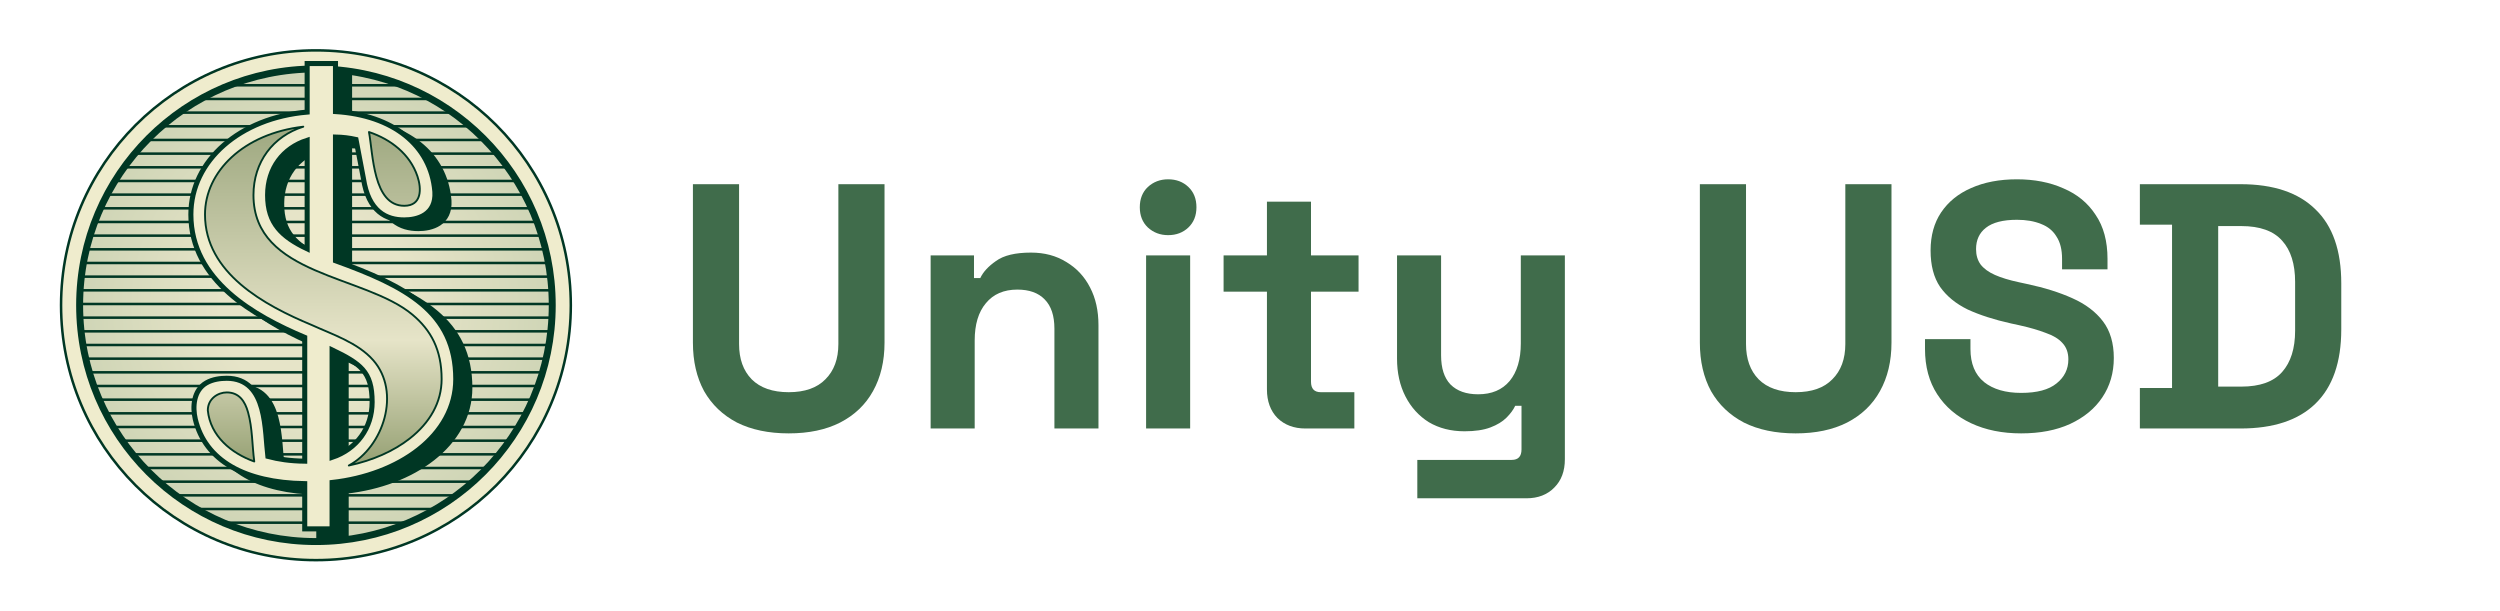
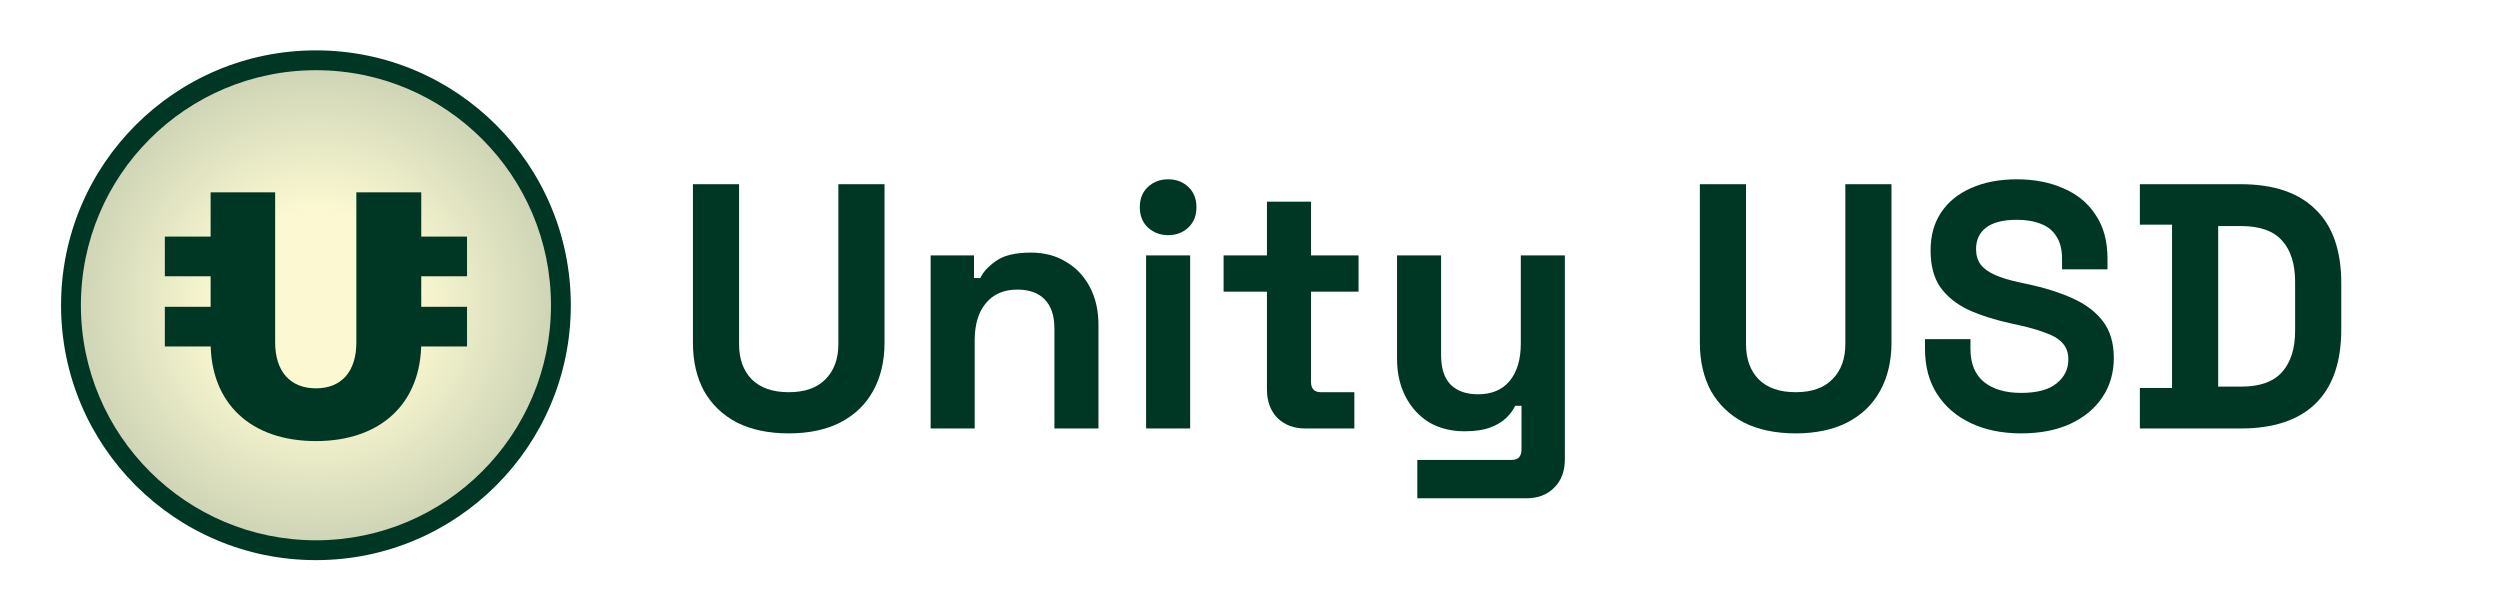
<svg xmlns="http://www.w3.org/2000/svg" width="1638" height="400" viewBox="0 0 1638 400" fill="none">
-   <circle cx="207" cy="200" r="167" fill="#EFECCD" stroke="#003724" stroke-width="1.657" />
-   <ellipse cx="207" cy="200" rx="154.829" ry="154.829" fill="url(#paint0_radial_923_8083)" stroke="#003724" stroke-width="4.558" />
-   <mask id="mask0_923_8083" style="mask-type:alpha" maskUnits="userSpaceOnUse" x="52" y="45" width="310" height="310">
-     <ellipse cx="207.001" cy="200" rx="154.829" ry="154.829" fill="#E6E4C8" />
-   </mask>
-   <g mask="url(#mask0_923_8083)">
-     <line x1="39.847" y1="55.879" x2="374.04" y2="55.879" stroke="#003724" stroke-width="1.657" />
-     <line x1="39.847" y1="64.836" x2="374.04" y2="64.836" stroke="#003724" stroke-width="1.657" />
-     <line x1="39.847" y1="73.791" x2="374.04" y2="73.791" stroke="#003724" stroke-width="1.657" />
-     <line x1="39.847" y1="82.748" x2="374.04" y2="82.748" stroke="#003724" stroke-width="1.657" />
-     <line x1="39.847" y1="91.702" x2="374.04" y2="91.702" stroke="#003724" stroke-width="1.657" />
-     <line x1="39.847" y1="109.615" x2="374.04" y2="109.615" stroke="#003724" stroke-width="1.657" />
-     <line x1="39.847" y1="127.527" x2="374.04" y2="127.527" stroke="#003724" stroke-width="1.657" />
-     <line x1="39.847" y1="100.658" x2="374.04" y2="100.658" stroke="#003724" stroke-width="1.657" />
-     <line x1="39.847" y1="118.569" x2="374.04" y2="118.569" stroke="#003724" stroke-width="1.657" />
-     <line x1="39.847" y1="136.482" x2="374.04" y2="136.482" stroke="#003724" stroke-width="1.657" />
-     <line x1="39.847" y1="145.435" x2="374.04" y2="145.435" stroke="#003724" stroke-width="1.657" />
-     <line x1="39.847" y1="154.394" x2="374.04" y2="154.394" stroke="#003724" stroke-width="1.657" />
-     <line x1="39.847" y1="163.348" x2="374.04" y2="163.348" stroke="#003724" stroke-width="1.657" />
-     <line x1="39.847" y1="172.301" x2="374.04" y2="172.301" stroke="#003724" stroke-width="1.657" />
-     <line x1="39.847" y1="181.261" x2="374.04" y2="181.261" stroke="#003724" stroke-width="1.657" />
-     <line x1="39.847" y1="190.214" x2="374.04" y2="190.214" stroke="#003724" stroke-width="1.657" />
-     <line x1="39.847" y1="199.172" x2="374.04" y2="199.172" stroke="#003724" stroke-width="1.657" />
-     <line x1="39.847" y1="208.127" x2="374.04" y2="208.127" stroke="#003724" stroke-width="1.657" />
-     <line x1="39.847" y1="217.08" x2="374.04" y2="217.08" stroke="#003724" stroke-width="1.657" />
-     <line x1="39.847" y1="226.039" x2="374.04" y2="226.039" stroke="#003724" stroke-width="1.657" />
-     <line x1="39.847" y1="234.994" x2="374.04" y2="234.994" stroke="#003724" stroke-width="1.657" />
-     <line x1="39.847" y1="243.947" x2="374.04" y2="243.947" stroke="#003724" stroke-width="1.657" />
-     <line x1="39.847" y1="252.905" x2="374.04" y2="252.905" stroke="#003724" stroke-width="1.657" />
-     <line x1="39.847" y1="324.55" x2="374.04" y2="324.55" stroke="#003724" stroke-width="1.657" />
-     <line x1="39.847" y1="261.861" x2="374.04" y2="261.861" stroke="#003724" stroke-width="1.657" />
-     <line x1="39.847" y1="288.727" x2="374.04" y2="288.727" stroke="#003724" stroke-width="1.657" />
-     <line x1="39.847" y1="297.68" x2="374.04" y2="297.68" stroke="#003724" stroke-width="1.657" />
-     <line x1="39.847" y1="306.637" x2="374.04" y2="306.637" stroke="#003724" stroke-width="1.657" />
-     <line x1="39.847" y1="270.812" x2="374.04" y2="270.812" stroke="#003724" stroke-width="1.657" />
-     <line x1="39.847" y1="333.504" x2="374.04" y2="333.504" stroke="#003724" stroke-width="1.657" />
-     <line x1="39.847" y1="279.771" x2="374.04" y2="279.771" stroke="#003724" stroke-width="1.657" />
-     <line x1="39.847" y1="315.592" x2="374.04" y2="315.592" stroke="#003724" stroke-width="1.657" />
-     <line x1="39.847" y1="342.458" x2="374.04" y2="342.458" stroke="#003724" stroke-width="1.657" />
-   </g>
-   <path d="M229.035 47.322V78.765C247.958 79.946 263.494 85.477 274.679 94.421C286.018 103.488 292.8 115.997 294.103 130.763L294.161 131.468L294.162 131.482L294.163 131.494C294.598 138.794 291.811 143.507 287.612 146.298C283.546 149 278.356 149.772 274.081 149.772C268.446 149.772 262.532 148.528 257.604 144.378C252.679 140.231 248.977 133.382 247.347 122.659L242.472 97.067C238.075 96.094 233.846 95.561 229.035 95.462V176.498C252.027 184.808 271.588 193.143 285.453 204.778C299.65 216.693 307.841 232.037 307.841 254.084C307.841 272.654 298.374 288.546 283.371 300.299C268.714 311.78 248.719 319.37 226.81 321.804V352.172H208.88V322.585C189.087 322.254 172.938 318.463 160.866 311.479C148.416 304.276 140.363 293.71 137.173 280.26C136.217 276.225 135.932 271.552 136.913 267.268C137.899 262.96 140.196 258.95 144.458 256.524C148.596 254.168 153.604 253.526 157.798 253.526C164.511 253.526 169.537 255.712 173.252 259.39C176.92 263.019 179.187 267.979 180.674 273.335C182.164 278.7 182.909 284.606 183.433 290.246C183.922 295.503 184.215 300.438 184.722 304.708C191.805 306.6 199.467 307.723 208.88 307.841V226.733C191.961 219.621 173.56 210.332 159.275 197.6C144.67 184.582 134.28 167.88 134.28 146.208C134.28 110.81 166.572 82.861 210.469 79.117V47.322H229.035ZM226.81 305.359C242.992 299.943 253.042 286.106 253.042 269.162C253.042 258.894 251.102 252.682 246.784 247.777C242.689 243.127 236.333 239.488 226.81 234.925V305.359ZM210.469 97.59C194.591 102.688 184.555 115.958 184.555 133.499C184.555 142.889 186.853 149.722 191.408 155.285C195.634 160.447 201.907 164.643 210.469 168.711V97.59Z" fill="#003724" stroke="#003724" stroke-width="3.315" />
-   <path d="M219.81 41.646V73.088C238.734 74.269 254.269 79.8 265.455 88.744C276.794 97.812 283.576 110.321 284.879 125.086L284.936 125.791L284.937 125.805L284.938 125.818C285.374 133.117 282.587 137.83 278.387 140.621C274.321 143.324 269.132 144.095 264.856 144.095C259.222 144.095 253.307 142.851 248.38 138.701C243.455 134.554 239.753 127.706 238.123 116.983L233.248 91.39C228.85 90.417 224.622 89.884 219.81 89.785V170.821C242.802 179.131 262.364 187.466 276.228 199.102C290.426 211.017 298.617 226.36 298.617 248.407C298.617 266.977 289.15 282.869 274.146 294.622C259.49 306.103 239.495 313.693 217.586 316.127V346.495H199.656V316.908C179.863 316.577 163.714 312.786 151.641 305.802C139.192 298.6 131.139 288.033 127.949 274.583C126.992 270.549 126.707 265.876 127.688 261.591C128.675 257.284 130.972 253.273 135.234 250.847C139.372 248.492 144.38 247.849 148.574 247.849C155.286 247.849 160.313 250.036 164.028 253.713C167.695 257.343 169.963 262.302 171.45 267.658C172.94 273.023 173.684 278.929 174.209 284.569C174.697 289.827 174.99 294.761 175.498 299.031C182.581 300.923 190.242 302.046 199.656 302.164V221.056C182.736 213.945 164.336 204.655 150.051 191.923C135.445 178.905 125.055 162.203 125.055 140.531C125.055 105.133 157.347 77.184 201.245 73.441V41.646H219.81ZM217.586 299.683C233.767 294.267 243.818 280.429 243.818 263.485C243.818 253.217 241.877 247.005 237.559 242.101C233.465 237.45 227.109 233.811 217.586 229.248V299.683ZM201.245 91.913C185.366 97.011 175.331 110.281 175.331 127.822C175.331 137.212 177.628 144.046 182.183 149.609C186.409 154.77 192.683 158.966 201.245 163.034V91.913Z" fill="#EFECCD" stroke="#003724" stroke-width="3.315" />
-   <path d="M198.717 83.002C178.919 89.229 166.069 106.057 166.069 127.826C166.069 180.946 238.963 179.922 270.274 206.199C282.433 216.403 289.356 229.176 289.356 248.411C289.356 263.522 281.728 276.921 268.435 287.335C257.972 295.531 244.168 301.699 228.553 305.003C251.274 292.761 262.903 256.876 244.51 235.984C234.382 224.48 217.895 219.17 204.238 212.939C173.353 200.07 134.315 178.993 134.315 140.534C134.315 112.436 159.609 87.539 198.717 83.002Z" fill="url(#paint1_linear_923_8083)" />
-   <path d="M148.573 257.112C156.691 257.112 160.522 262.922 162.526 270.139C165.437 280.621 165.177 291.658 166.589 302.376C151.518 296.982 137.812 285.682 136.155 268.871C136.155 261.323 142.752 257.112 148.573 257.112Z" fill="url(#paint2_linear_923_8083)" />
-   <path d="M241.743 86.5C255.936 91.239 268.588 100.892 273.503 115.483C276.238 123.603 276.484 134.837 264.856 134.837C244.414 134.837 244.459 100.759 241.743 86.5Z" fill="url(#paint3_linear_923_8083)" />
-   <path d="M198.717 83.002C178.919 89.229 166.069 106.057 166.069 127.826C166.069 180.946 238.963 179.922 270.274 206.199C282.433 216.403 289.356 229.176 289.356 248.411C289.356 263.522 281.728 276.921 268.435 287.335C257.972 295.531 244.168 301.699 228.553 305.003C251.274 292.761 262.903 256.876 244.51 235.984C234.382 224.48 217.895 219.17 204.238 212.939C173.353 200.07 134.315 178.993 134.315 140.534C134.315 112.436 159.609 87.539 198.717 83.002Z" stroke="#003724" stroke-width="1.243" stroke-linejoin="round" />
-   <path d="M148.573 257.112C156.691 257.112 160.522 262.922 162.526 270.139C165.437 280.621 165.177 291.658 166.589 302.376C151.518 296.982 137.812 285.682 136.155 268.871C136.155 261.323 142.752 257.112 148.573 257.112Z" stroke="#003724" stroke-width="1.243" stroke-linejoin="round" />
-   <path d="M241.743 86.5C255.936 91.239 268.588 100.892 273.503 115.483C276.238 123.603 276.484 134.837 264.856 134.837C244.414 134.837 244.459 100.759 241.743 86.5Z" stroke="#003724" stroke-width="1.243" stroke-linejoin="round" />
-   <path d="M1402.04 280.748V254.222H1423.12V147.207H1402.04V120.682H1468.02C1489.56 120.682 1505.9 126.17 1517.05 137.146C1528.35 147.969 1534 164.128 1534 185.623V215.807C1534 237.301 1528.35 253.536 1517.05 264.512C1505.9 275.336 1489.56 280.748 1468.02 280.748H1402.04ZM1453.36 253.308H1468.48C1480.7 253.308 1489.63 250.106 1495.28 243.704C1500.93 237.301 1503.76 228.307 1503.76 216.721V184.708C1503.76 172.97 1500.93 163.976 1495.28 157.726C1489.63 151.323 1480.7 148.122 1468.48 148.122H1453.36V253.308Z" fill="#406C4B" />
-   <path d="M1324.26 283.949C1311.89 283.949 1300.97 281.738 1291.5 277.317C1282.03 272.897 1274.62 266.57 1269.28 258.338C1263.93 250.106 1261.26 240.197 1261.26 228.612V222.209H1291.04V228.612C1291.04 238.216 1294.02 245.457 1299.98 250.335C1305.93 255.061 1314.03 257.424 1324.26 257.424C1334.64 257.424 1342.36 255.366 1347.4 251.25C1352.59 247.134 1355.19 241.874 1355.19 235.472C1355.19 231.051 1353.89 227.468 1351.29 224.724C1348.85 221.98 1345.18 219.77 1340.3 218.093C1335.56 216.264 1329.76 214.587 1322.88 213.063L1317.62 211.919C1306.62 209.48 1297.15 206.431 1289.21 202.773C1281.42 198.962 1275.39 194.007 1271.11 187.909C1266.99 181.812 1264.92 173.885 1264.92 164.128C1264.92 154.372 1267.22 146.064 1271.8 139.204C1276.53 132.191 1283.1 126.856 1291.5 123.197C1300.05 119.386 1310.06 117.48 1321.51 117.48C1332.96 117.48 1343.12 119.462 1351.98 123.426C1360.99 127.237 1368.02 133.03 1373.06 140.804C1378.25 148.426 1380.84 158.03 1380.84 169.616V176.476H1351.06V169.616C1351.06 163.518 1349.84 158.64 1347.4 154.982C1345.11 151.17 1341.75 148.426 1337.32 146.75C1332.89 144.92 1327.62 144.006 1321.51 144.006C1312.35 144.006 1305.55 145.759 1301.12 149.265C1296.84 152.619 1294.71 157.268 1294.71 163.214C1294.71 167.177 1295.7 170.531 1297.68 173.275C1299.82 176.019 1302.95 178.305 1307.08 180.135C1311.2 181.964 1316.47 183.565 1322.88 184.937L1328.15 186.08C1339.61 188.519 1349.54 191.644 1357.94 195.455C1366.49 199.266 1373.13 204.297 1377.87 210.547C1382.6 216.797 1384.97 224.801 1384.97 234.557C1384.97 244.313 1382.45 252.926 1377.41 260.396C1372.52 267.714 1365.5 273.506 1356.33 277.775C1347.32 281.891 1336.63 283.949 1324.26 283.949Z" fill="#406C4B" />
-   <path d="M1176.52 283.949C1163.39 283.949 1152.09 281.586 1142.62 276.86C1133.3 271.982 1126.12 265.122 1121.08 256.28C1116.2 247.286 1113.75 236.691 1113.75 224.496V120.682H1143.99V225.411C1143.99 235.167 1146.74 242.865 1152.24 248.506C1157.89 254.146 1165.99 256.966 1176.52 256.966C1187.06 256.966 1195.08 254.146 1200.58 248.506C1206.23 242.865 1209.06 235.167 1209.06 225.411V120.682H1239.3V224.496C1239.3 236.691 1236.78 247.286 1231.74 256.28C1226.85 265.122 1219.67 271.982 1210.2 276.86C1200.88 281.586 1189.66 283.949 1176.52 283.949Z" fill="#406C4B" />
-   <path d="M928.622 326.481V301.327H990.476C994.753 301.327 996.891 299.041 996.891 294.467V265.884H992.767C991.545 268.476 989.636 271.067 987.04 273.659C984.444 276.25 980.931 278.385 976.502 280.061C972.073 281.738 966.422 282.577 959.549 282.577C950.691 282.577 942.902 280.595 936.182 276.631C929.615 272.516 924.498 266.875 920.833 259.71C917.167 252.545 915.335 244.313 915.335 235.014V167.33H944.2V232.728C944.2 241.265 946.262 247.667 950.386 251.936C954.662 256.204 960.695 258.338 968.484 258.338C977.342 258.338 984.215 255.442 989.102 249.649C993.989 243.704 996.433 235.472 996.433 224.953V167.33H1025.3V300.87C1025.3 308.645 1023.01 314.819 1018.43 319.392C1013.84 324.118 1007.73 326.481 1000.1 326.481H928.622Z" fill="#406C4B" />
-   <path d="M855.3 280.747C847.817 280.747 841.708 278.461 836.973 273.887C832.391 269.162 830.1 262.911 830.1 255.137V191.111H801.693V167.329H830.1V132.115H858.966V167.329H890.122V191.111H858.966V250.106C858.966 254.68 861.104 256.966 865.38 256.966H887.373V280.747H855.3Z" fill="#406C4B" />
-   <path d="M750.921 280.747V167.329H779.787V280.747H750.921ZM765.354 154.067C760.161 154.067 755.732 152.39 752.067 149.036C748.554 145.683 746.798 141.262 746.798 135.774C746.798 130.286 748.554 125.865 752.067 122.511C755.732 119.157 760.161 117.48 765.354 117.48C770.7 117.48 775.129 119.157 778.641 122.511C782.154 125.865 783.91 130.286 783.91 135.774C783.91 141.262 782.154 145.683 778.641 149.036C775.129 152.39 770.7 154.067 765.354 154.067Z" fill="#406C4B" />
-   <path d="M609.753 280.747V167.33H638.16V182.193H642.284C644.117 178.229 647.553 174.494 652.593 170.988C657.633 167.33 665.269 165.5 675.502 165.5C684.36 165.5 692.073 167.558 698.64 171.674C705.36 175.638 710.553 181.202 714.218 188.367C717.884 195.379 719.717 203.611 719.717 213.063V280.747H690.851V215.349C690.851 206.812 688.713 200.41 684.437 196.141C680.313 191.873 674.357 189.739 666.568 189.739C657.709 189.739 650.837 192.711 645.949 198.657C641.062 204.449 638.619 212.605 638.619 223.124V280.747H609.753Z" fill="#406C4B" />
-   <path d="M516.771 283.949C503.636 283.949 492.334 281.586 482.865 276.86C473.549 271.982 466.371 265.122 461.331 256.28C456.444 247.286 454 236.691 454 224.496V120.682H484.24V225.411C484.24 235.167 486.989 242.865 492.487 248.506C498.138 254.146 506.233 256.966 516.771 256.966C527.309 256.966 535.327 254.146 540.825 248.506C546.476 242.865 549.302 235.167 549.302 225.411V120.682H579.542V224.496C579.542 236.691 577.022 247.286 571.982 256.28C567.094 265.122 559.916 271.982 550.447 276.86C541.131 281.586 529.905 283.949 516.771 283.949Z" fill="#406C4B" />
+   <path d="M1402.04 280.747V254.222H1423.12V147.207H1402.04V120.682H1468.02C1489.56 120.682 1505.9 126.17 1517.05 137.146C1528.35 147.969 1534 164.128 1534 185.623V215.807C1534 237.301 1528.35 253.536 1517.05 264.512C1505.9 275.336 1489.56 280.747 1468.02 280.747H1402.04ZM1453.36 253.308H1468.48C1480.7 253.308 1489.63 250.106 1495.28 243.704C1500.93 237.301 1503.76 228.307 1503.76 216.721V184.708C1503.76 172.97 1500.93 163.976 1495.28 157.726C1489.63 151.323 1480.7 148.122 1468.48 148.122H1453.36V253.308Z" fill="#003724" />
+   <path d="M1324.26 283.949C1311.89 283.949 1300.97 281.738 1291.5 277.317C1282.03 272.897 1274.62 266.57 1269.28 258.338C1263.93 250.106 1261.26 240.197 1261.26 228.612V222.209H1291.04V228.612C1291.04 238.216 1294.02 245.457 1299.98 250.335C1305.93 255.061 1314.03 257.424 1324.26 257.424C1334.64 257.424 1342.36 255.366 1347.4 251.25C1352.59 247.134 1355.19 241.874 1355.19 235.472C1355.19 231.051 1353.89 227.468 1351.29 224.724C1348.85 221.98 1345.18 219.77 1340.3 218.093C1335.56 216.264 1329.76 214.587 1322.88 213.062L1317.62 211.919C1306.62 209.48 1297.15 206.431 1289.21 202.773C1281.42 198.961 1275.39 194.007 1271.11 187.909C1266.99 181.812 1264.92 173.884 1264.92 164.128C1264.92 154.372 1267.22 146.064 1271.8 139.204C1276.53 132.191 1283.1 126.856 1291.5 123.197C1300.05 119.386 1310.06 117.48 1321.51 117.48C1332.96 117.48 1343.12 119.462 1351.98 123.426C1360.99 127.237 1368.02 133.03 1373.06 140.804C1378.25 148.426 1380.84 158.03 1380.84 169.616V176.476H1351.06V169.616C1351.06 163.518 1349.84 158.64 1347.4 154.982C1345.11 151.17 1341.75 148.426 1337.32 146.75C1332.89 144.92 1327.62 144.006 1321.51 144.006C1312.35 144.006 1305.55 145.759 1301.12 149.265C1296.84 152.619 1294.71 157.268 1294.71 163.213C1294.71 167.177 1295.7 170.531 1297.68 173.275C1299.82 176.019 1302.95 178.305 1307.08 180.135C1311.2 181.964 1316.47 183.565 1322.88 184.937L1328.15 186.08C1339.61 188.519 1349.54 191.644 1357.94 195.455C1366.49 199.266 1373.13 204.297 1377.87 210.547C1382.6 216.797 1384.97 224.801 1384.97 234.557C1384.97 244.313 1382.45 252.926 1377.41 260.396C1372.52 267.713 1365.5 273.506 1356.33 277.775C1347.32 281.891 1336.63 283.949 1324.26 283.949Z" fill="#003724" />
+   <path d="M1176.52 283.949C1163.39 283.949 1152.09 281.586 1142.62 276.86C1133.3 271.982 1126.12 265.122 1121.08 256.28C1116.2 247.286 1113.75 236.691 1113.75 224.496V120.682H1143.99V225.41C1143.99 235.167 1146.74 242.865 1152.24 248.506C1157.89 254.146 1165.99 256.966 1176.52 256.966C1187.06 256.966 1195.08 254.146 1200.58 248.506C1206.23 242.865 1209.06 235.167 1209.06 225.41V120.682H1239.3V224.496C1239.3 236.691 1236.78 247.286 1231.74 256.28C1226.85 265.122 1219.67 271.982 1210.2 276.86C1200.88 281.586 1189.66 283.949 1176.52 283.949Z" fill="#003724" />
+   <path d="M928.622 326.48V301.327H990.476C994.753 301.327 996.891 299.041 996.891 294.467V265.884H992.767C991.545 268.476 989.636 271.067 987.04 273.659C984.444 276.25 980.931 278.385 976.502 280.061C972.073 281.738 966.422 282.577 959.549 282.577C950.691 282.577 942.902 280.595 936.182 276.631C929.615 272.515 924.498 266.875 920.833 259.71C917.167 252.545 915.335 244.313 915.335 235.014V167.329H944.2V232.728C944.2 241.265 946.262 247.667 950.386 251.936C954.662 256.204 960.695 258.338 968.484 258.338C977.342 258.338 984.215 255.442 989.102 249.649C993.989 243.704 996.433 235.472 996.433 224.953V167.329H1025.3V300.87C1025.3 308.645 1023.01 314.819 1018.43 319.392C1013.84 324.118 1007.73 326.48 1000.1 326.48H928.622Z" fill="#003724" />
+   <path d="M855.3 280.747C847.817 280.747 841.708 278.461 836.973 273.887C832.391 269.162 830.1 262.911 830.1 255.137V191.111H801.693V167.329H830.1V132.115H858.966V167.329H890.122V191.111H858.966V250.106C858.966 254.68 861.104 256.966 865.38 256.966H887.373V280.747H855.3Z" fill="#003724" />
+   <path d="M750.921 280.747V167.329H779.787V280.747H750.921ZM765.354 154.067C760.161 154.067 755.732 152.39 752.067 149.036C748.554 145.682 746.798 141.262 746.798 135.774C746.798 130.286 748.554 125.865 752.067 122.511C755.732 119.157 760.161 117.48 765.354 117.48C770.699 117.48 775.129 119.157 778.641 122.511C782.154 125.865 783.91 130.286 783.91 135.774C783.91 141.262 782.154 145.682 778.641 149.036C775.129 152.39 770.699 154.067 765.354 154.067Z" fill="#003724" />
+   <path d="M609.753 280.747V167.329H638.16V182.193H642.284C644.117 178.229 647.553 174.494 652.593 170.988C657.633 167.329 665.269 165.5 675.502 165.5C684.36 165.5 692.073 167.558 698.64 171.674C705.36 175.638 710.553 181.202 714.218 188.367C717.884 195.379 719.717 203.611 719.717 213.063V280.747H690.851V215.349C690.851 206.812 688.713 200.41 684.437 196.141C680.313 191.873 674.357 189.739 666.568 189.739C657.709 189.739 650.837 192.711 645.949 198.657C641.062 204.449 638.619 212.605 638.619 223.124V280.747H609.753Z" fill="#003724" />
+   <path d="M516.771 283.949C503.636 283.949 492.334 281.586 482.865 276.86C473.549 271.982 466.371 265.122 461.331 256.28C456.444 247.286 454 236.691 454 224.496V120.682H484.24V225.41C484.24 235.167 486.989 242.865 492.487 248.506C498.138 254.146 506.233 256.966 516.771 256.966C527.309 256.966 535.327 254.146 540.825 248.506C546.476 242.865 549.302 235.167 549.302 225.41V120.682H579.542V224.496C579.542 236.691 577.022 247.286 571.982 256.28C567.094 265.122 559.916 271.982 550.447 276.86C541.131 281.586 529.905 283.949 516.771 283.949Z" fill="#003724" />
+   <path d="M374 200C374 292.232 299.232 367 207 367C114.768 367 40 292.232 40 200C40 107.768 114.768 33 207 33C299.232 33 374 107.768 374 200Z" fill="#003724" />
+   <path d="M361 200C361 285.052 292.052 354 207 354C121.948 354 53 285.052 53 200C53 114.948 121.948 46 207 46C292.052 46 361 114.948 361 200Z" fill="url(#paint0_radial_942_8380)" />
+   <path d="M180.283 224.313C180.283 243.229 190.04 254.438 207 254.438C223.96 254.438 233.484 243.229 233.484 224.313V126H276V155H306V181H276V201H306V227H276V224.313C276 264.246 249.515 289 207 289C164.253 289 138 264.246 138 224.313V227H108V201H138V181H108V155H138V126H180.283V224.313Z" fill="#003724" />
  <defs>
-     <radialGradient id="paint0_radial_923_8083" cx="0" cy="0" r="1" gradientUnits="userSpaceOnUse" gradientTransform="translate(207 200) rotate(90) scale(154.829 154.829)">
-       <stop offset="0.4" stop-color="#E6E4C8" />
+     <radialGradient id="paint0_radial_942_8380" cx="0" cy="0" r="1" gradientUnits="userSpaceOnUse" gradientTransform="translate(207 200) rotate(90) scale(154)">
+       <stop offset="0.4" stop-color="#FCF9D2" />
      <stop offset="1" stop-color="#CFD5B6" />
    </radialGradient>
-     <linearGradient id="paint1_linear_923_8083" x1="211.835" y1="83.002" x2="211.835" y2="305.003" gradientUnits="userSpaceOnUse">
-       <stop stop-color="#9EA880" />
-       <stop offset="0.63" stop-color="#E6E4C8" />
-       <stop offset="1" stop-color="#95A073" />
-     </linearGradient>
-     <linearGradient id="paint2_linear_923_8083" x1="211.835" y1="83.002" x2="211.835" y2="305.003" gradientUnits="userSpaceOnUse">
-       <stop stop-color="#9EA880" />
-       <stop offset="0.63" stop-color="#E6E4C8" />
-       <stop offset="1" stop-color="#95A073" />
-     </linearGradient>
-     <linearGradient id="paint3_linear_923_8083" x1="211.835" y1="83.002" x2="211.835" y2="305.003" gradientUnits="userSpaceOnUse">
-       <stop stop-color="#9EA880" />
-       <stop offset="0.63" stop-color="#E6E4C8" />
-       <stop offset="1" stop-color="#95A073" />
-     </linearGradient>
  </defs>
</svg>
